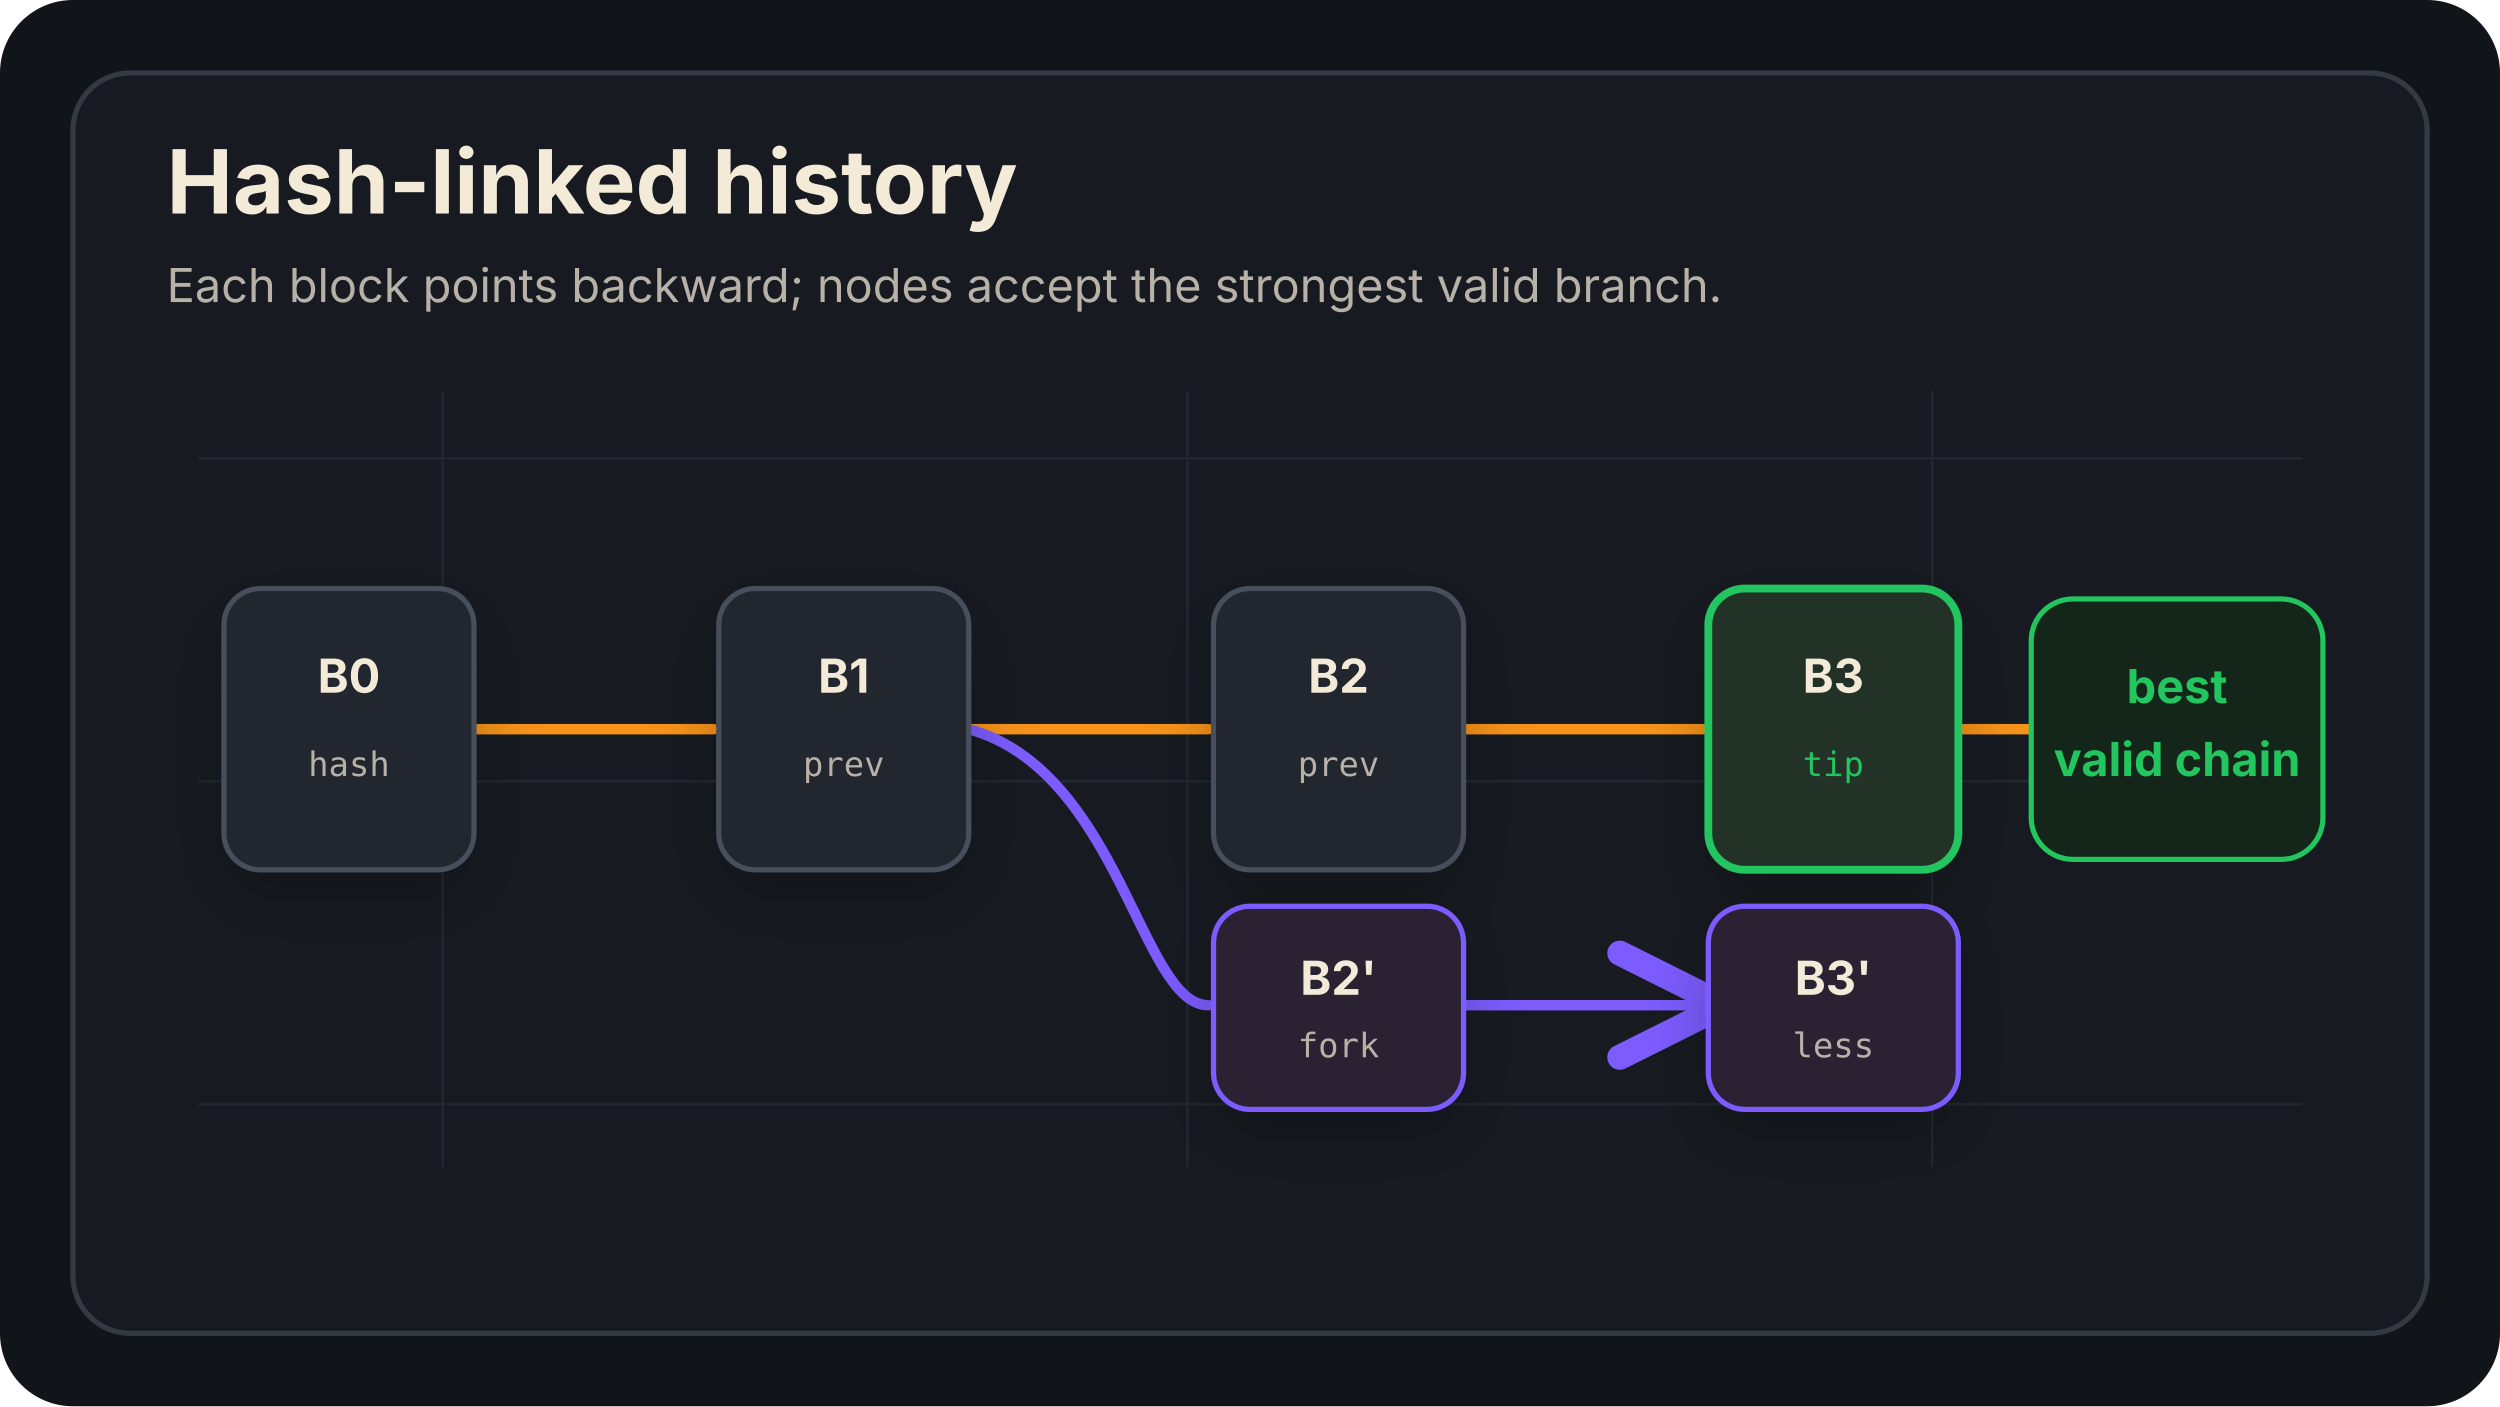
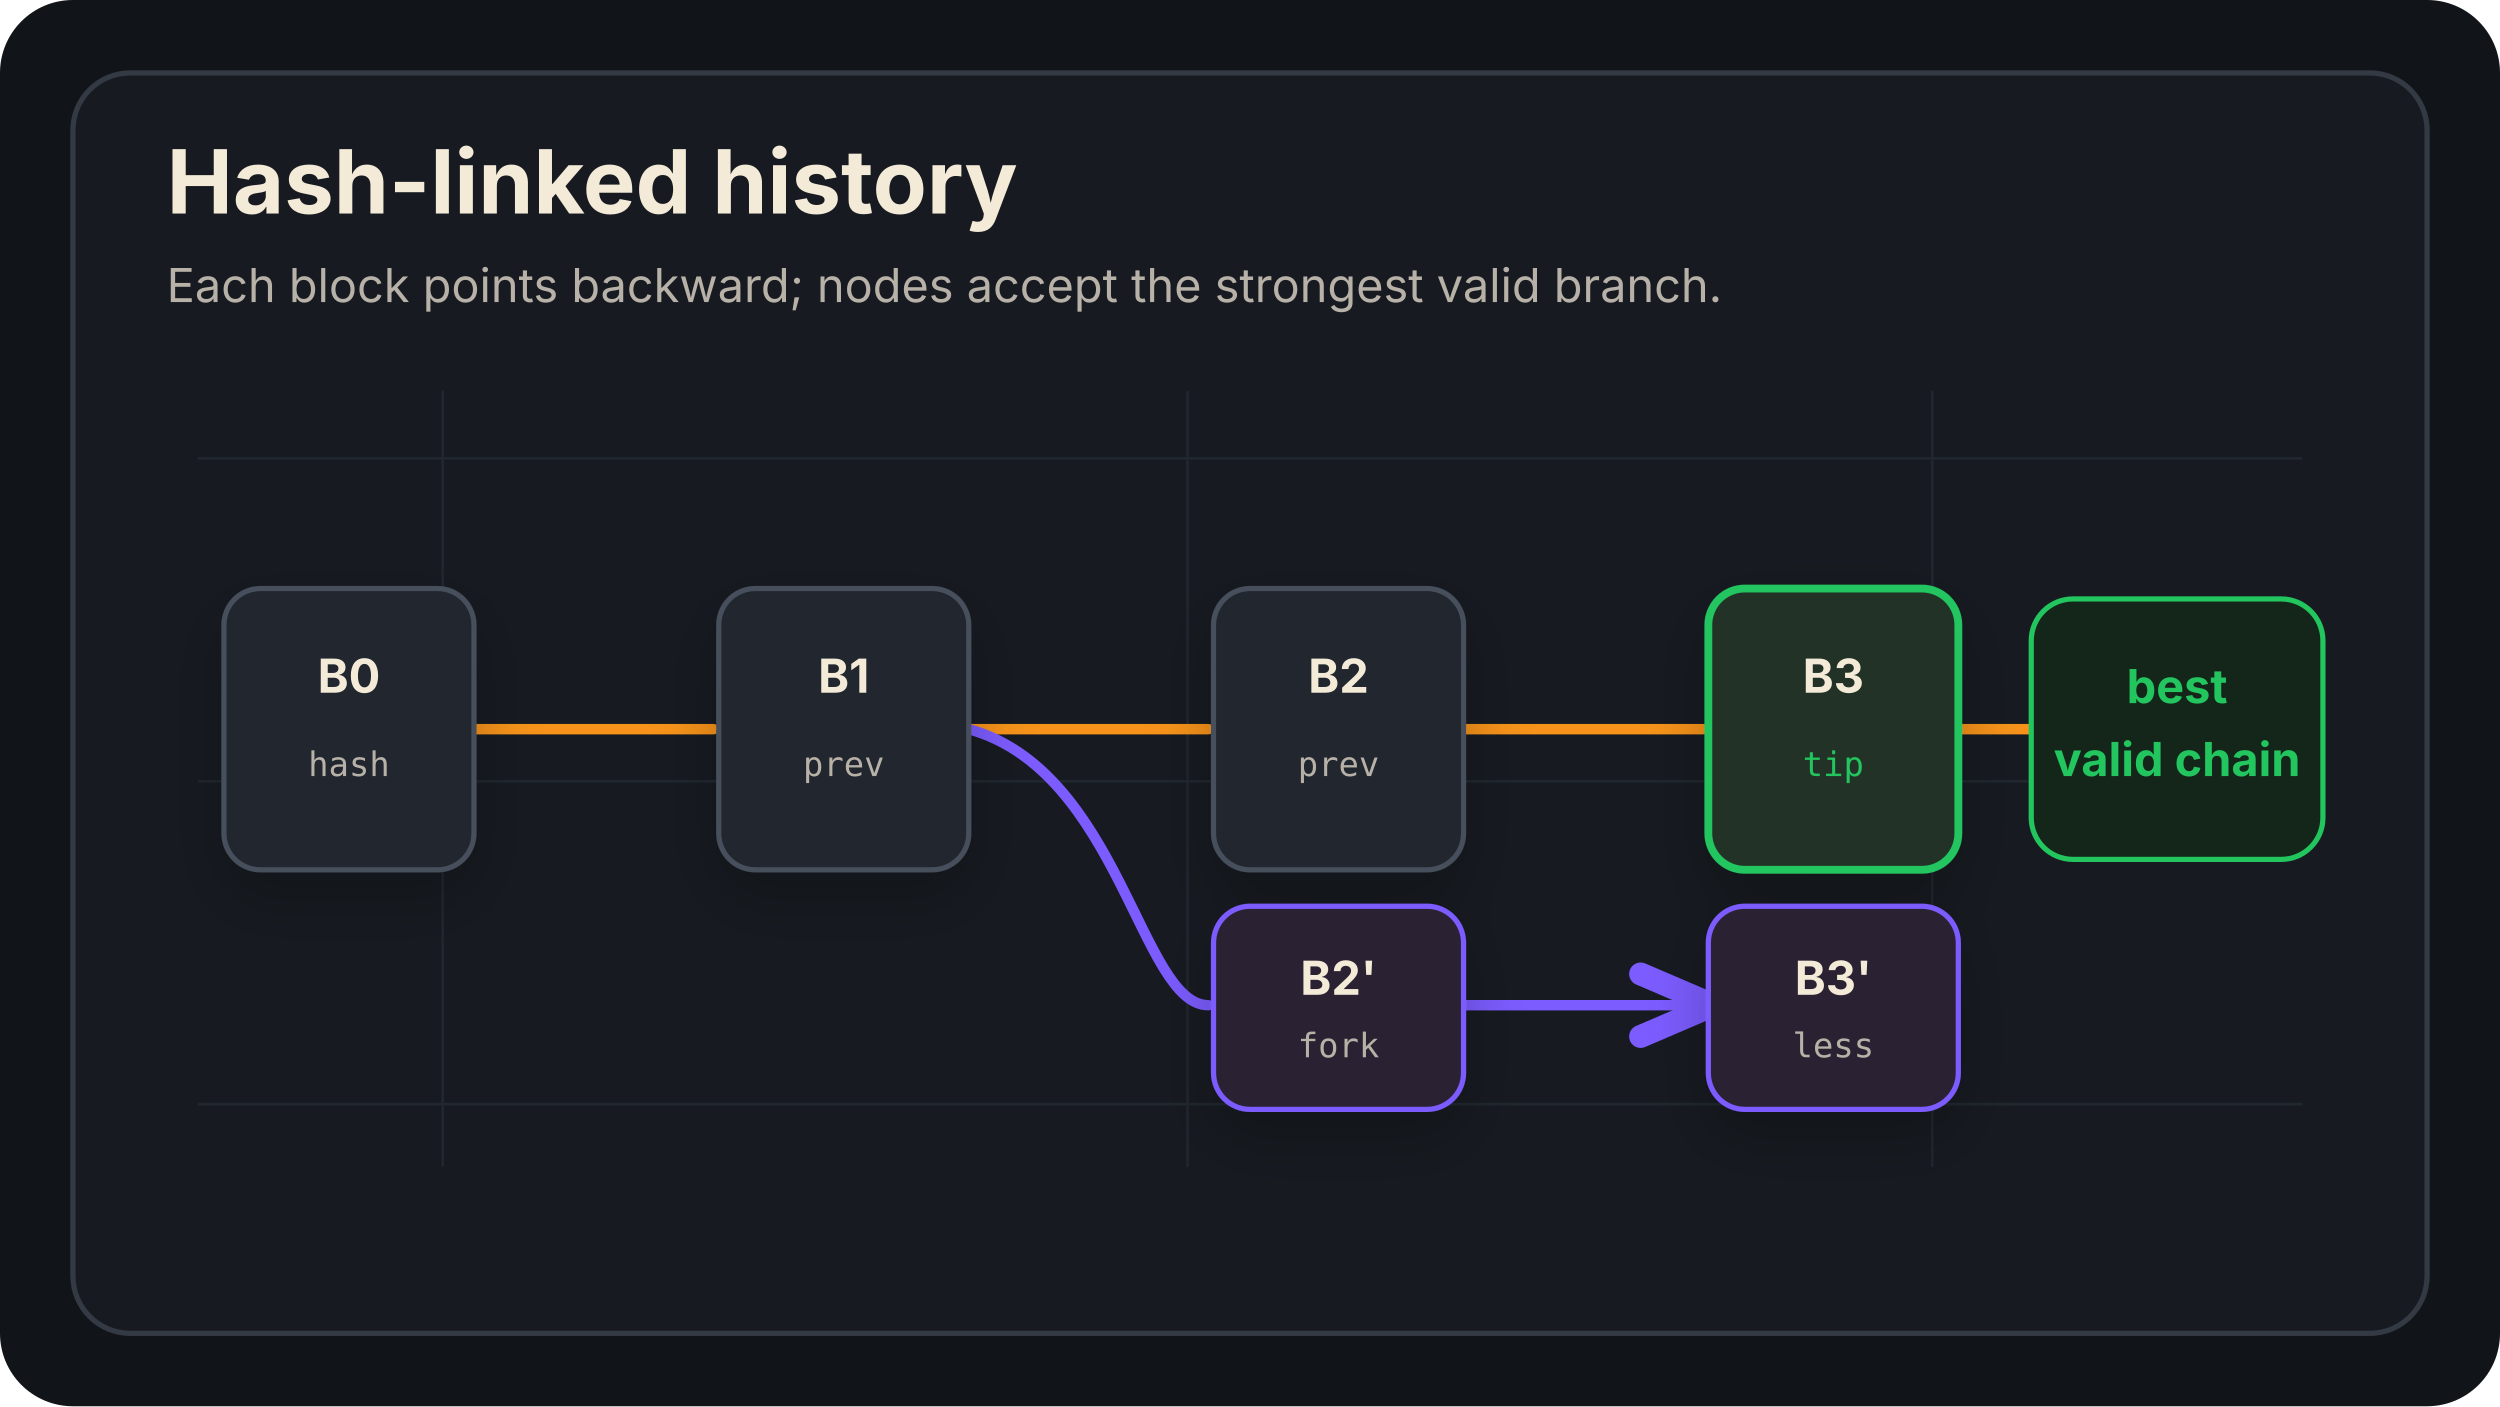
<svg xmlns="http://www.w3.org/2000/svg" width="960" height="540" viewBox="0 0 960 540" fill="none" role="img" aria-labelledby="title desc">
  <defs>
    <marker id="arrow-orange" markerWidth="14" markerHeight="14" refX="10" refY="7" orient="auto">
      <path d="M2 2L12 7L2 12" fill="none" stroke="#F7931A" stroke-width="2.4" stroke-linecap="round" stroke-linejoin="round" />
    </marker>
-     <marker id="arrow-violet" markerWidth="14" markerHeight="14" refX="10" refY="7" orient="auto">
-       <path d="M2 2L12 7L2 12" fill="none" stroke="#7C5CFF" stroke-width="2.4" stroke-linecap="round" stroke-linejoin="round" />
+     <marker id="arrow-violet" markerWidth="10" markerHeight="10" refX="8" refY="5" orient="auto">
+       <path d="M2 2L9 5L2 8" fill="none" stroke="#7C5CFF" stroke-width="2.2" stroke-linecap="round" stroke-linejoin="round" />
    </marker>
    <filter id="soft" x="-20%" y="-20%" width="140%" height="140%">
      <feDropShadow dx="0" dy="10" stdDeviation="12" flood-color="#000000" flood-opacity="0.24" />
    </filter>
  </defs>
  <rect width="960" height="540" rx="28" fill="#111418" />
  <rect x="28" y="28" width="904" height="484" rx="22" fill="#171B21" stroke="#343A44" stroke-width="2" />
  <text x="64" y="82" fill="#F4EAD8" font-family="Inter, Arial, sans-serif" font-size="34" font-weight="700">Hash-linked history</text>
  <text x="64" y="116" fill="#B7B1A8" font-family="Inter, Arial, sans-serif" font-size="18">Each block points backward; nodes accept the strongest valid branch.</text>
  <g stroke="#28313B" stroke-width="1" opacity="0.55">
    <path d="M76 176H884" />
    <path d="M76 300H884" />
    <path d="M76 424H884" />
    <path d="M170 150V448" />
    <path d="M456 150V448" />
    <path d="M742 150V448" />
  </g>
  <g stroke-width="4" stroke-linecap="round" fill="none">
    <path d="M182 280H274" stroke="#F7931A" />
    <path d="M372 280H464" stroke="#F7931A" />
    <path d="M562 280H654" stroke="#F7931A" />
    <path d="M752 280H830" stroke="#F7931A" marker-end="url(#arrow-orange)" />
    <path d="M372 280C430 296 438 386 464 386" stroke="#7C5CFF" />
    <path d="M562 386H654" stroke="#7C5CFF" marker-end="url(#arrow-violet)" />
  </g>
  <g filter="url(#soft)" font-family="Inter, Arial, sans-serif" text-anchor="middle">
    <rect x="86" y="226" width="96" height="108" rx="14" fill="#20252D" stroke="#46505C" stroke-width="2" />
    <text x="134" y="266" fill="#F4EAD8" font-size="18" font-weight="700">B0</text>
    <text x="134" y="298" fill="#B7B1A8" font-family="JetBrains Mono, monospace" font-size="13">hash</text>
    <rect x="276" y="226" width="96" height="108" rx="14" fill="#20252D" stroke="#46505C" stroke-width="2" />
    <text x="324" y="266" fill="#F4EAD8" font-size="18" font-weight="700">B1</text>
    <text x="324" y="298" fill="#B7B1A8" font-family="JetBrains Mono, monospace" font-size="13">prev</text>
    <rect x="466" y="226" width="96" height="108" rx="14" fill="#20252D" stroke="#46505C" stroke-width="2" />
    <text x="514" y="266" fill="#F4EAD8" font-size="18" font-weight="700">B2</text>
    <text x="514" y="298" fill="#B7B1A8" font-family="JetBrains Mono, monospace" font-size="13">prev</text>
    <rect x="656" y="226" width="96" height="108" rx="14" fill="#203327" stroke="#22C55E" stroke-width="3" />
    <text x="704" y="266" fill="#F4EAD8" font-size="18" font-weight="700">B3</text>
    <text x="704" y="298" fill="#22C55E" font-family="JetBrains Mono, monospace" font-size="13">tip</text>
    <rect x="466" y="348" width="96" height="78" rx="14" fill="#2A2331" stroke="#7C5CFF" stroke-width="2" />
    <text x="514" y="382" fill="#F4EAD8" font-size="18" font-weight="700">B2'</text>
    <text x="514" y="406" fill="#B7B1A8" font-family="JetBrains Mono, monospace" font-size="13">fork</text>
    <rect x="656" y="348" width="96" height="78" rx="14" fill="#2A2331" stroke="#7C5CFF" stroke-width="2" />
    <text x="704" y="382" fill="#F4EAD8" font-size="18" font-weight="700">B3'</text>
    <text x="704" y="406" fill="#B7B1A8" font-family="JetBrains Mono, monospace" font-size="13">less</text>
  </g>
  <rect x="780" y="230" width="112" height="100" rx="16" fill="#14251A" stroke="#22C55E" stroke-width="2" />
  <text x="836" y="270" text-anchor="middle" fill="#22C55E" font-family="Inter, Arial, sans-serif" font-size="18" font-weight="700">best</text>
  <text x="836" y="298" text-anchor="middle" fill="#22C55E" font-family="Inter, Arial, sans-serif" font-size="18" font-weight="700">valid chain</text>
</svg>
